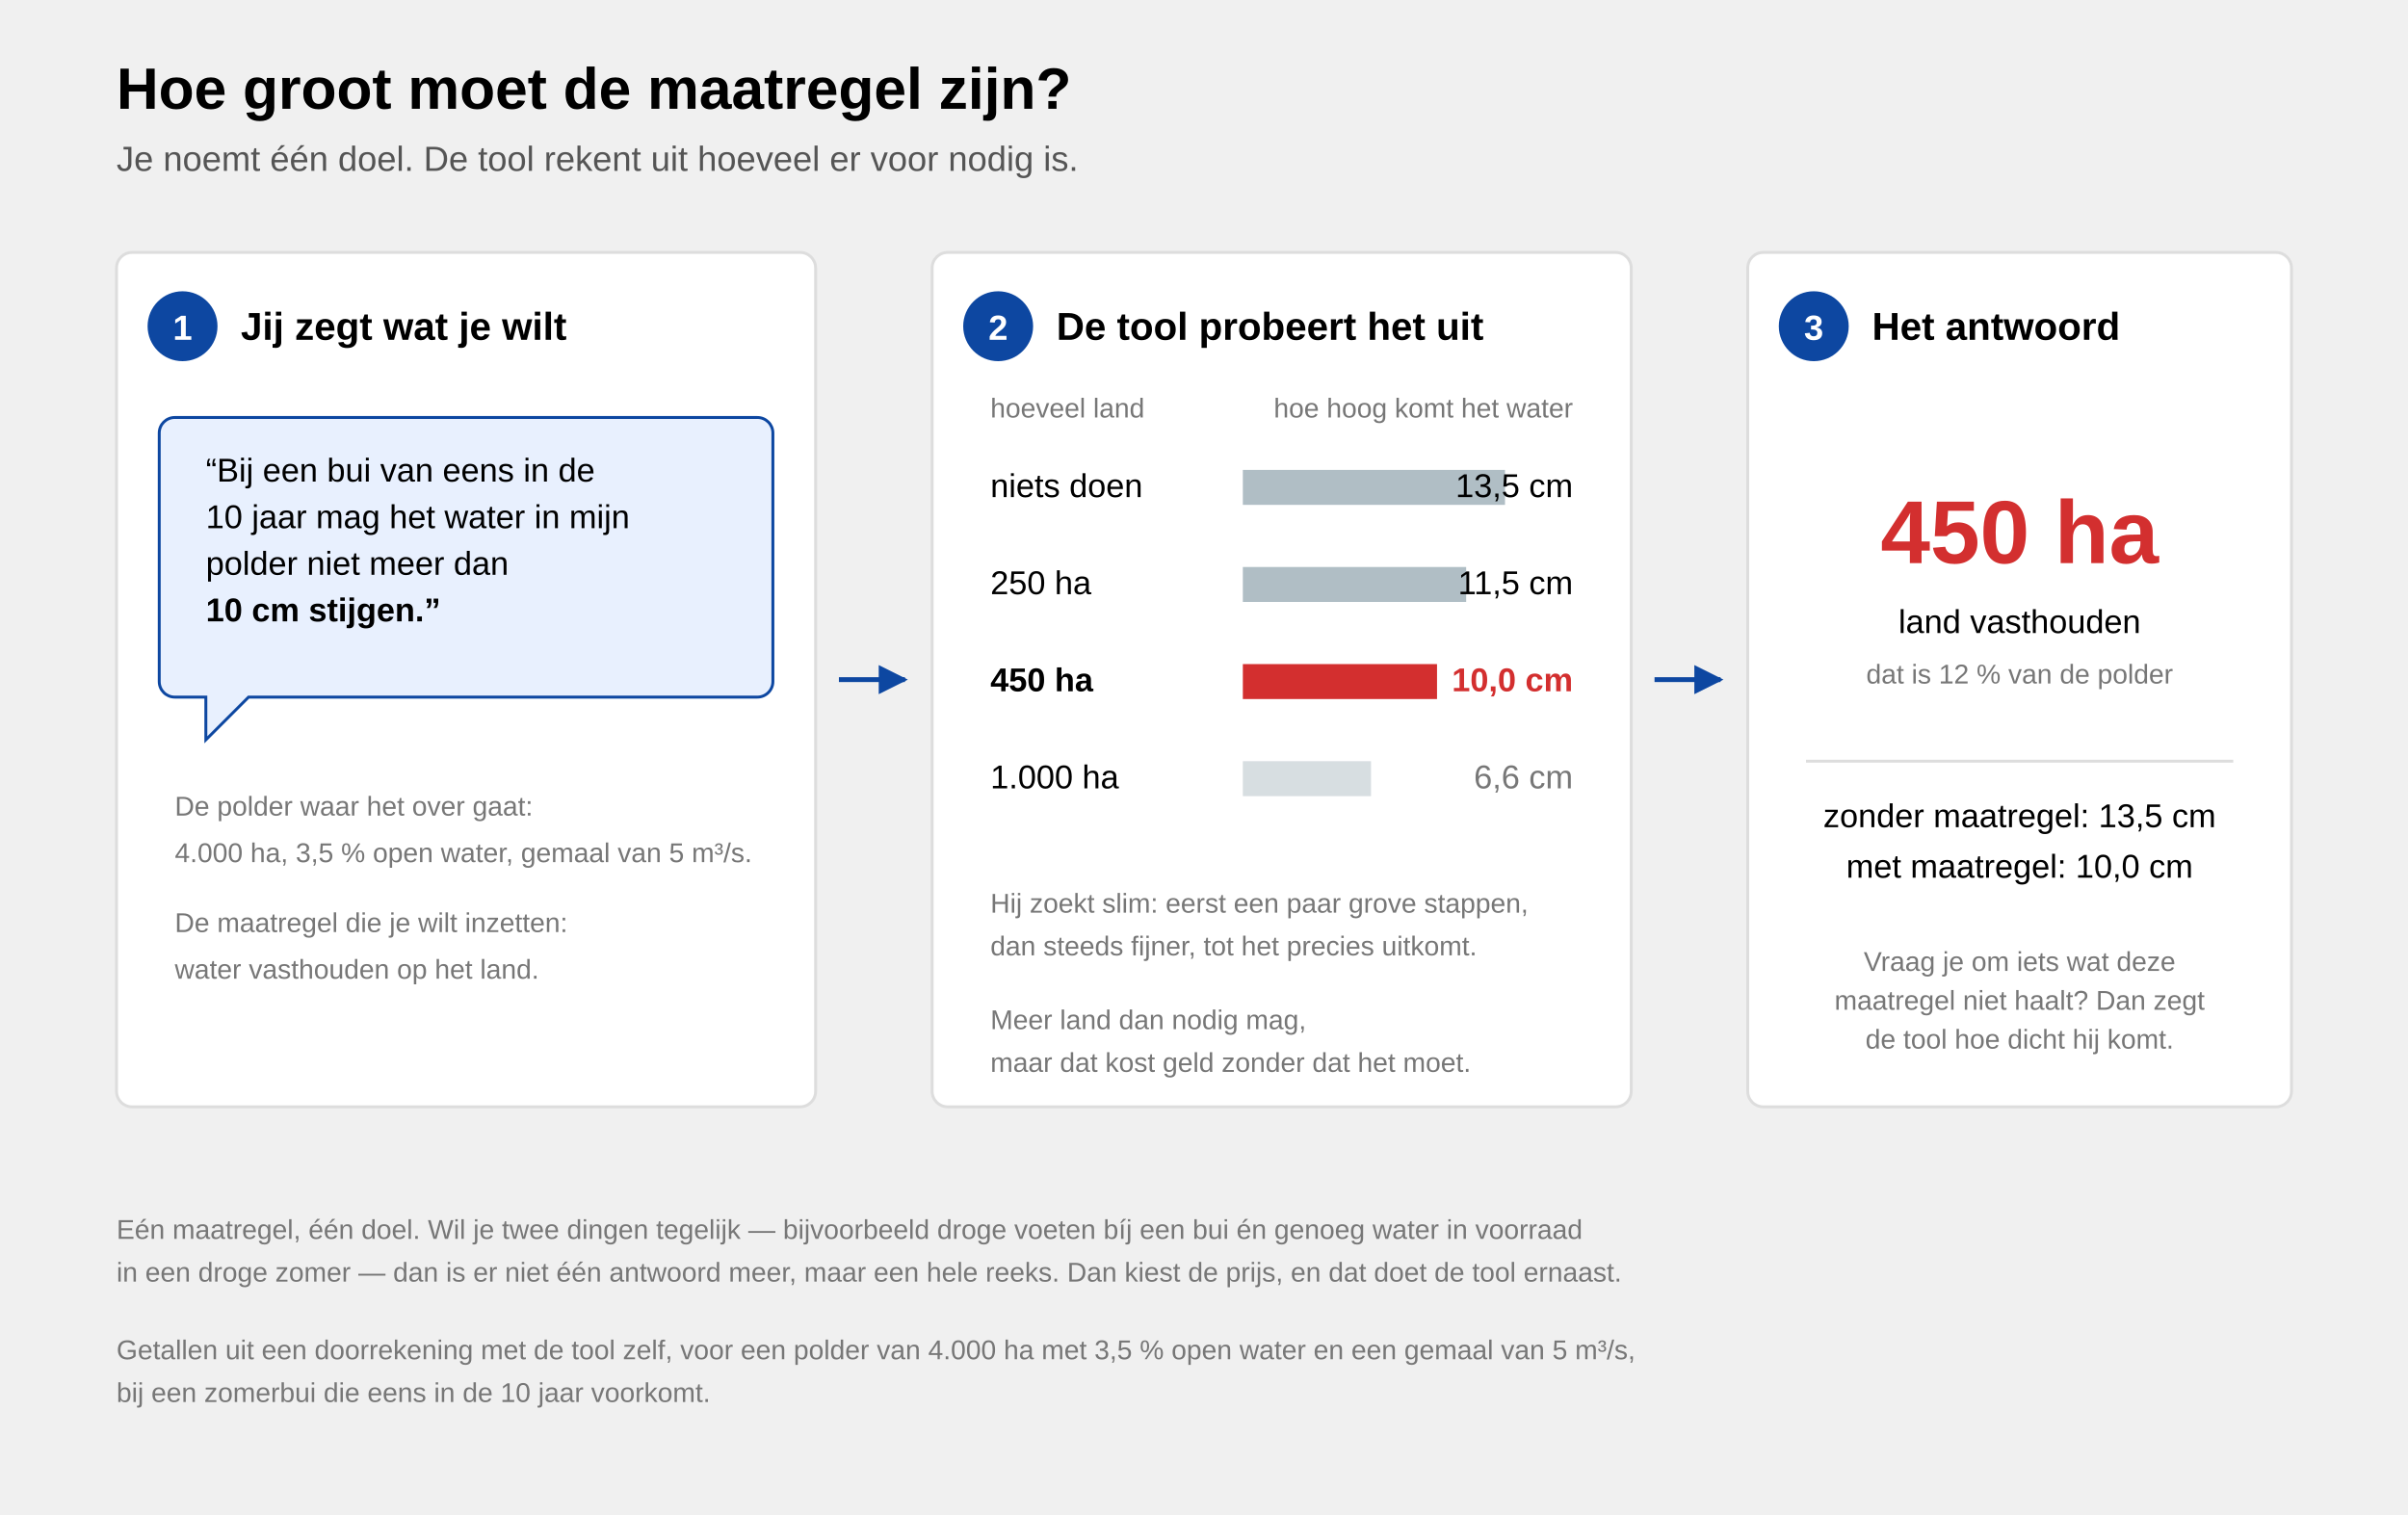
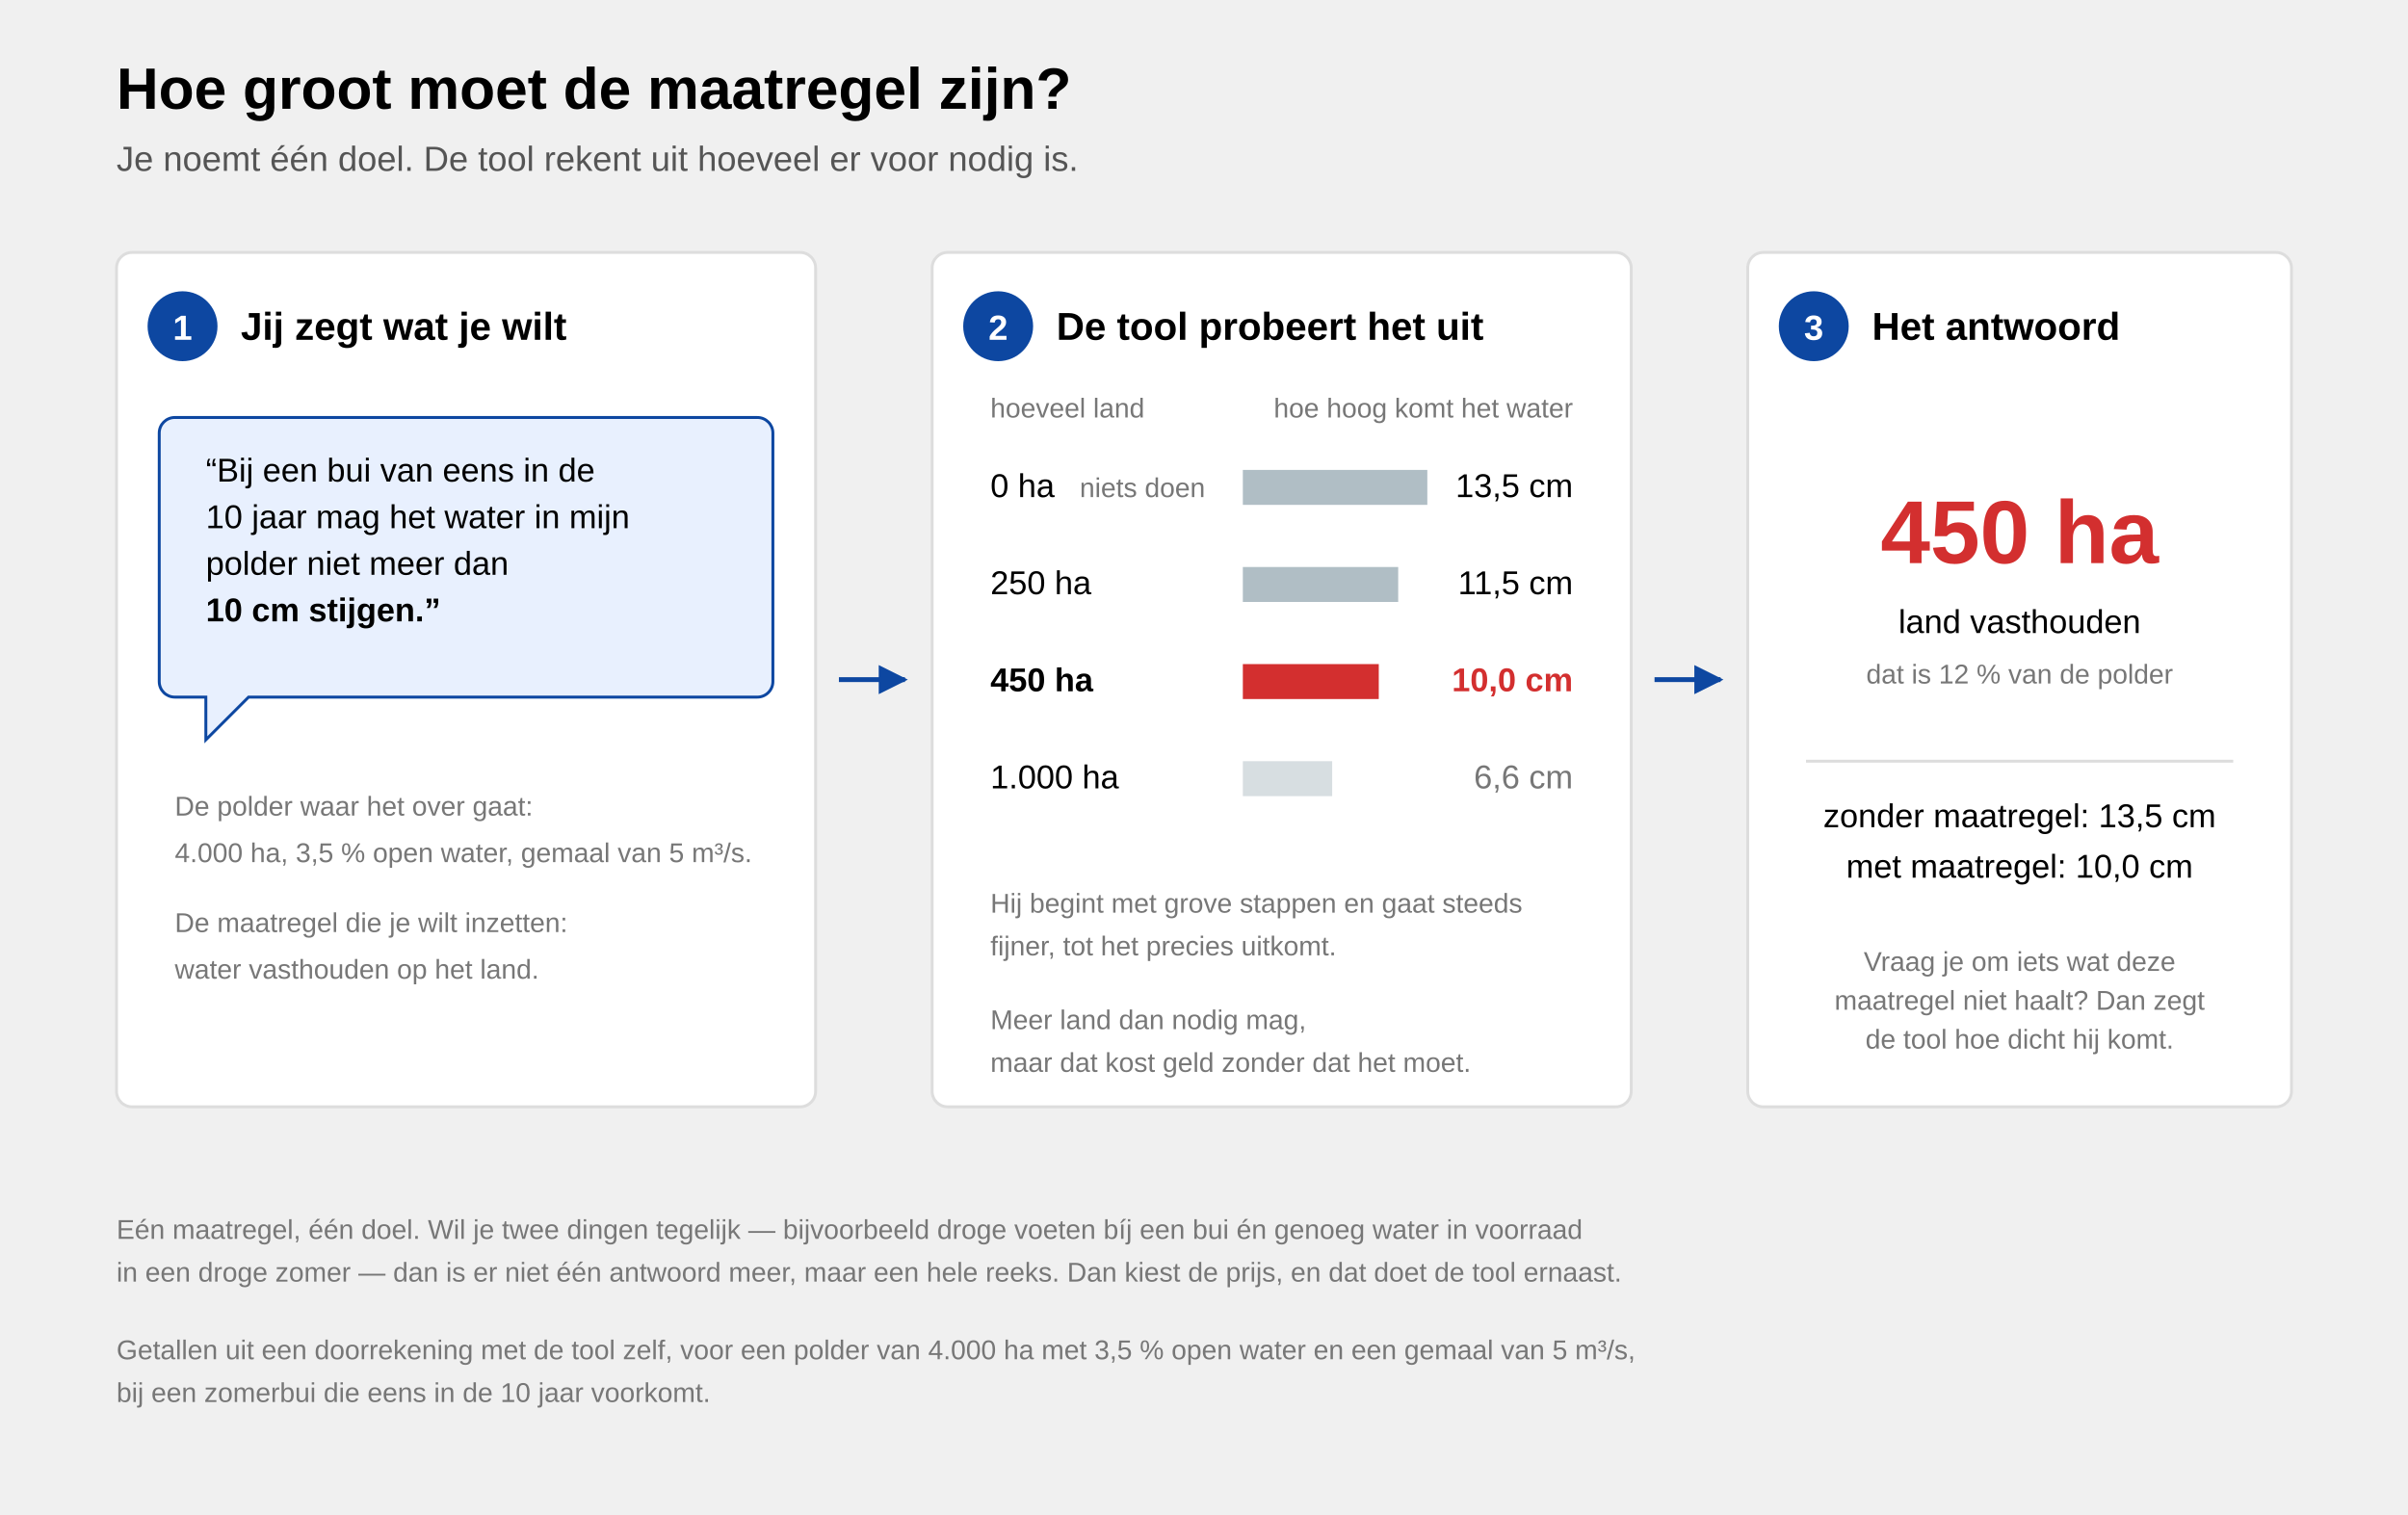
<svg xmlns="http://www.w3.org/2000/svg" width="1240" height="780" viewBox="0 0 1240 780">
  <style>
    .title { font-family: Arial, sans-serif; font-size: 30px; font-weight: bold; }
    .subtitle { font-family: Arial, sans-serif; font-size: 18px; fill: #555555; }
    .card { fill: #FFFFFF; stroke: #DDDDDD; stroke-width: 1.5; }
    .card-head { font-family: Arial, sans-serif; font-size: 20px; font-weight: bold; }
    .body { font-family: Arial, sans-serif; font-size: 17px; }
    .small { font-family: Arial, sans-serif; font-size: 14px; fill: #777777; }
    .badge { fill: #0D47A1; }
    .badge-text { font-family: Arial, sans-serif; font-size: 18px; font-weight: bold; fill: #FFFFFF; }
    .bubble { fill: #E8F0FE; stroke: #0D47A1; stroke-width: 1.5; }
    .bar { fill: #B0BEC5; }
    .bar-answer { fill: #D32F2F; }
    .answer { font-family: Arial, sans-serif; fill: #D32F2F; }
    .step-arrow { fill: none; stroke: #0D47A1; stroke-width: 2.5; }
  </style>
  <defs>
    <marker id="step" viewBox="0 0 10 10" refX="9" refY="5" markerWidth="6" markerHeight="6" orient="auto-start-reverse">
      <path d="M 0,0 L 10,5 L 0,10 z" fill="#0D47A1" />
    </marker>
  </defs>
  <text class="title" x="60" y="56">Hoe groot moet de maatregel zijn?</text>
  <text class="subtitle" x="60" y="88">Je noemt één doel. De tool rekent uit hoeveel er voor nodig is.</text>
  <rect class="card" x="60" y="130" width="360" height="440" rx="8" />
  <circle class="badge" cx="94" cy="168" r="18" />
  <text class="badge-text" x="94" y="175" text-anchor="middle">1</text>
  <text class="card-head" x="124" y="175">Jij zegt wat je wilt</text>
  <path class="bubble" d="M 90,215 h 300 a 8,8 0 0 1 8,8 v 128 a 8,8 0 0 1 -8,8 h -262                           l -22,22 v -22 h -16 a 8,8 0 0 1 -8,-8 v -128 a 8,8 0 0 1 8,-8 z" />
  <text class="body" x="106" y="248">“Bij een bui van eens in de</text>
  <text class="body" x="106" y="272">10 jaar mag het water in mijn</text>
  <text class="body" x="106" y="296">polder niet meer dan</text>
  <text class="body" x="106" y="320" font-weight="bold">10 cm stijgen.”</text>
  <text class="small" x="90" y="420">De polder waar het over gaat:</text>
  <text class="small" x="90" y="444">4.000 ha, 3,5 % open water, gemaal van 5 m³/s.</text>
  <text class="small" x="90" y="480">De maatregel die je wilt inzetten:</text>
  <text class="small" x="90" y="504">water vasthouden op het land.</text>
  <path class="step-arrow" d="M 432,350 h 34" marker-end="url(#step)" />
  <rect class="card" x="480" y="130" width="360" height="440" rx="8" />
  <circle class="badge" cx="514" cy="168" r="18" />
  <text class="badge-text" x="514" y="175" text-anchor="middle">2</text>
  <text class="card-head" x="544" y="175">De tool probeert het uit</text>
  <text class="small" x="510" y="215">hoeveel land</text>
  <text class="small" x="810" y="215" text-anchor="end">hoe hoog komt het water</text>
-   <text class="body" x="510" y="256">niets doen</text>
-   <rect class="bar" x="640" y="242" width="135" height="18" />
+   <text class="body" x="510" y="256">0 ha</text>
+   <text class="small" x="556" y="256">niets doen</text>
+   <rect class="bar" x="640" y="242" width="95" height="18" />
  <text class="body" x="810" y="256" text-anchor="end">13,5 cm</text>
  <text class="body" x="510" y="306">250 ha</text>
-   <rect class="bar" x="640" y="292" width="115" height="18" />
+   <rect class="bar" x="640" y="292" width="80" height="18" />
  <text class="body" x="810" y="306" text-anchor="end">11,5 cm</text>
  <text class="body" x="510" y="356" font-weight="bold">450 ha</text>
-   <rect class="bar-answer" x="640" y="342" width="100" height="18" />
+   <rect class="bar-answer" x="640" y="342" width="70" height="18" />
  <text class="answer" x="810" y="356" text-anchor="end" font-size="17px" font-weight="bold">10,0 cm</text>
  <text class="body" x="510" y="406">1.000 ha</text>
-   <rect class="bar" x="640" y="392" width="66" height="18" fill-opacity="0.5" />
+   <rect class="bar" x="640" y="392" width="46" height="18" fill-opacity="0.5" />
  <text class="body" x="810" y="406" text-anchor="end" fill="#777777">6,6 cm</text>
-   <text class="small" x="510" y="470">Hij zoekt slim: eerst een paar grove stappen,</text>
-   <text class="small" x="510" y="492">dan steeds fijner, tot het precies uitkomt.</text>
+   <text class="small" x="510" y="470">Hij begint met grove stappen en gaat steeds</text>
+   <text class="small" x="510" y="492">fijner, tot het precies uitkomt.</text>
  <text class="small" x="510" y="530">Meer land dan nodig mag,</text>
  <text class="small" x="510" y="552">maar dat kost geld zonder dat het moet.</text>
  <path class="step-arrow" d="M 852,350 h 34" marker-end="url(#step)" />
  <rect class="card" x="900" y="130" width="280" height="440" rx="8" />
  <circle class="badge" cx="934" cy="168" r="18" />
  <text class="badge-text" x="934" y="175" text-anchor="middle">3</text>
  <text class="card-head" x="964" y="175">Het antwoord</text>
  <text class="answer" x="1040" y="290" text-anchor="middle" font-size="46px" font-weight="bold">450 ha</text>
  <text class="body" x="1040" y="326" text-anchor="middle">land vasthouden</text>
  <text class="small" x="1040" y="352" text-anchor="middle">dat is 12 % van de polder</text>
  <line x1="930" y1="392" x2="1150" y2="392" stroke="#DDDDDD" stroke-width="1.5" />
  <text class="body" x="1040" y="426" text-anchor="middle">zonder maatregel: 13,5 cm</text>
  <text class="body" x="1040" y="452" text-anchor="middle">met maatregel: 10,0 cm</text>
  <text class="small" x="1040" y="500" text-anchor="middle">Vraag je om iets wat deze</text>
  <text class="small" x="1040" y="520" text-anchor="middle">maatregel niet haalt? Dan zegt</text>
  <text class="small" x="1040" y="540" text-anchor="middle">de tool hoe dicht hij komt.</text>
  <text class="small" x="60" y="638">Eén maatregel, één doel. Wil je twee dingen tegelijk — bijvoorbeeld droge voeten bíj een bui én genoeg water in voorraad</text>
  <text class="small" x="60" y="660">in een droge zomer — dan is er niet één antwoord meer, maar een hele reeks. Dan kiest de prijs, en dat doet de tool ernaast.</text>
  <text class="small" x="60" y="700">Getallen uit een doorrekening met de tool zelf, voor een polder van 4.000 ha met 3,5 % open water en een gemaal van 5 m³/s,</text>
  <text class="small" x="60" y="722">bij een zomerbui die eens in de 10 jaar voorkomt.</text>
</svg>
